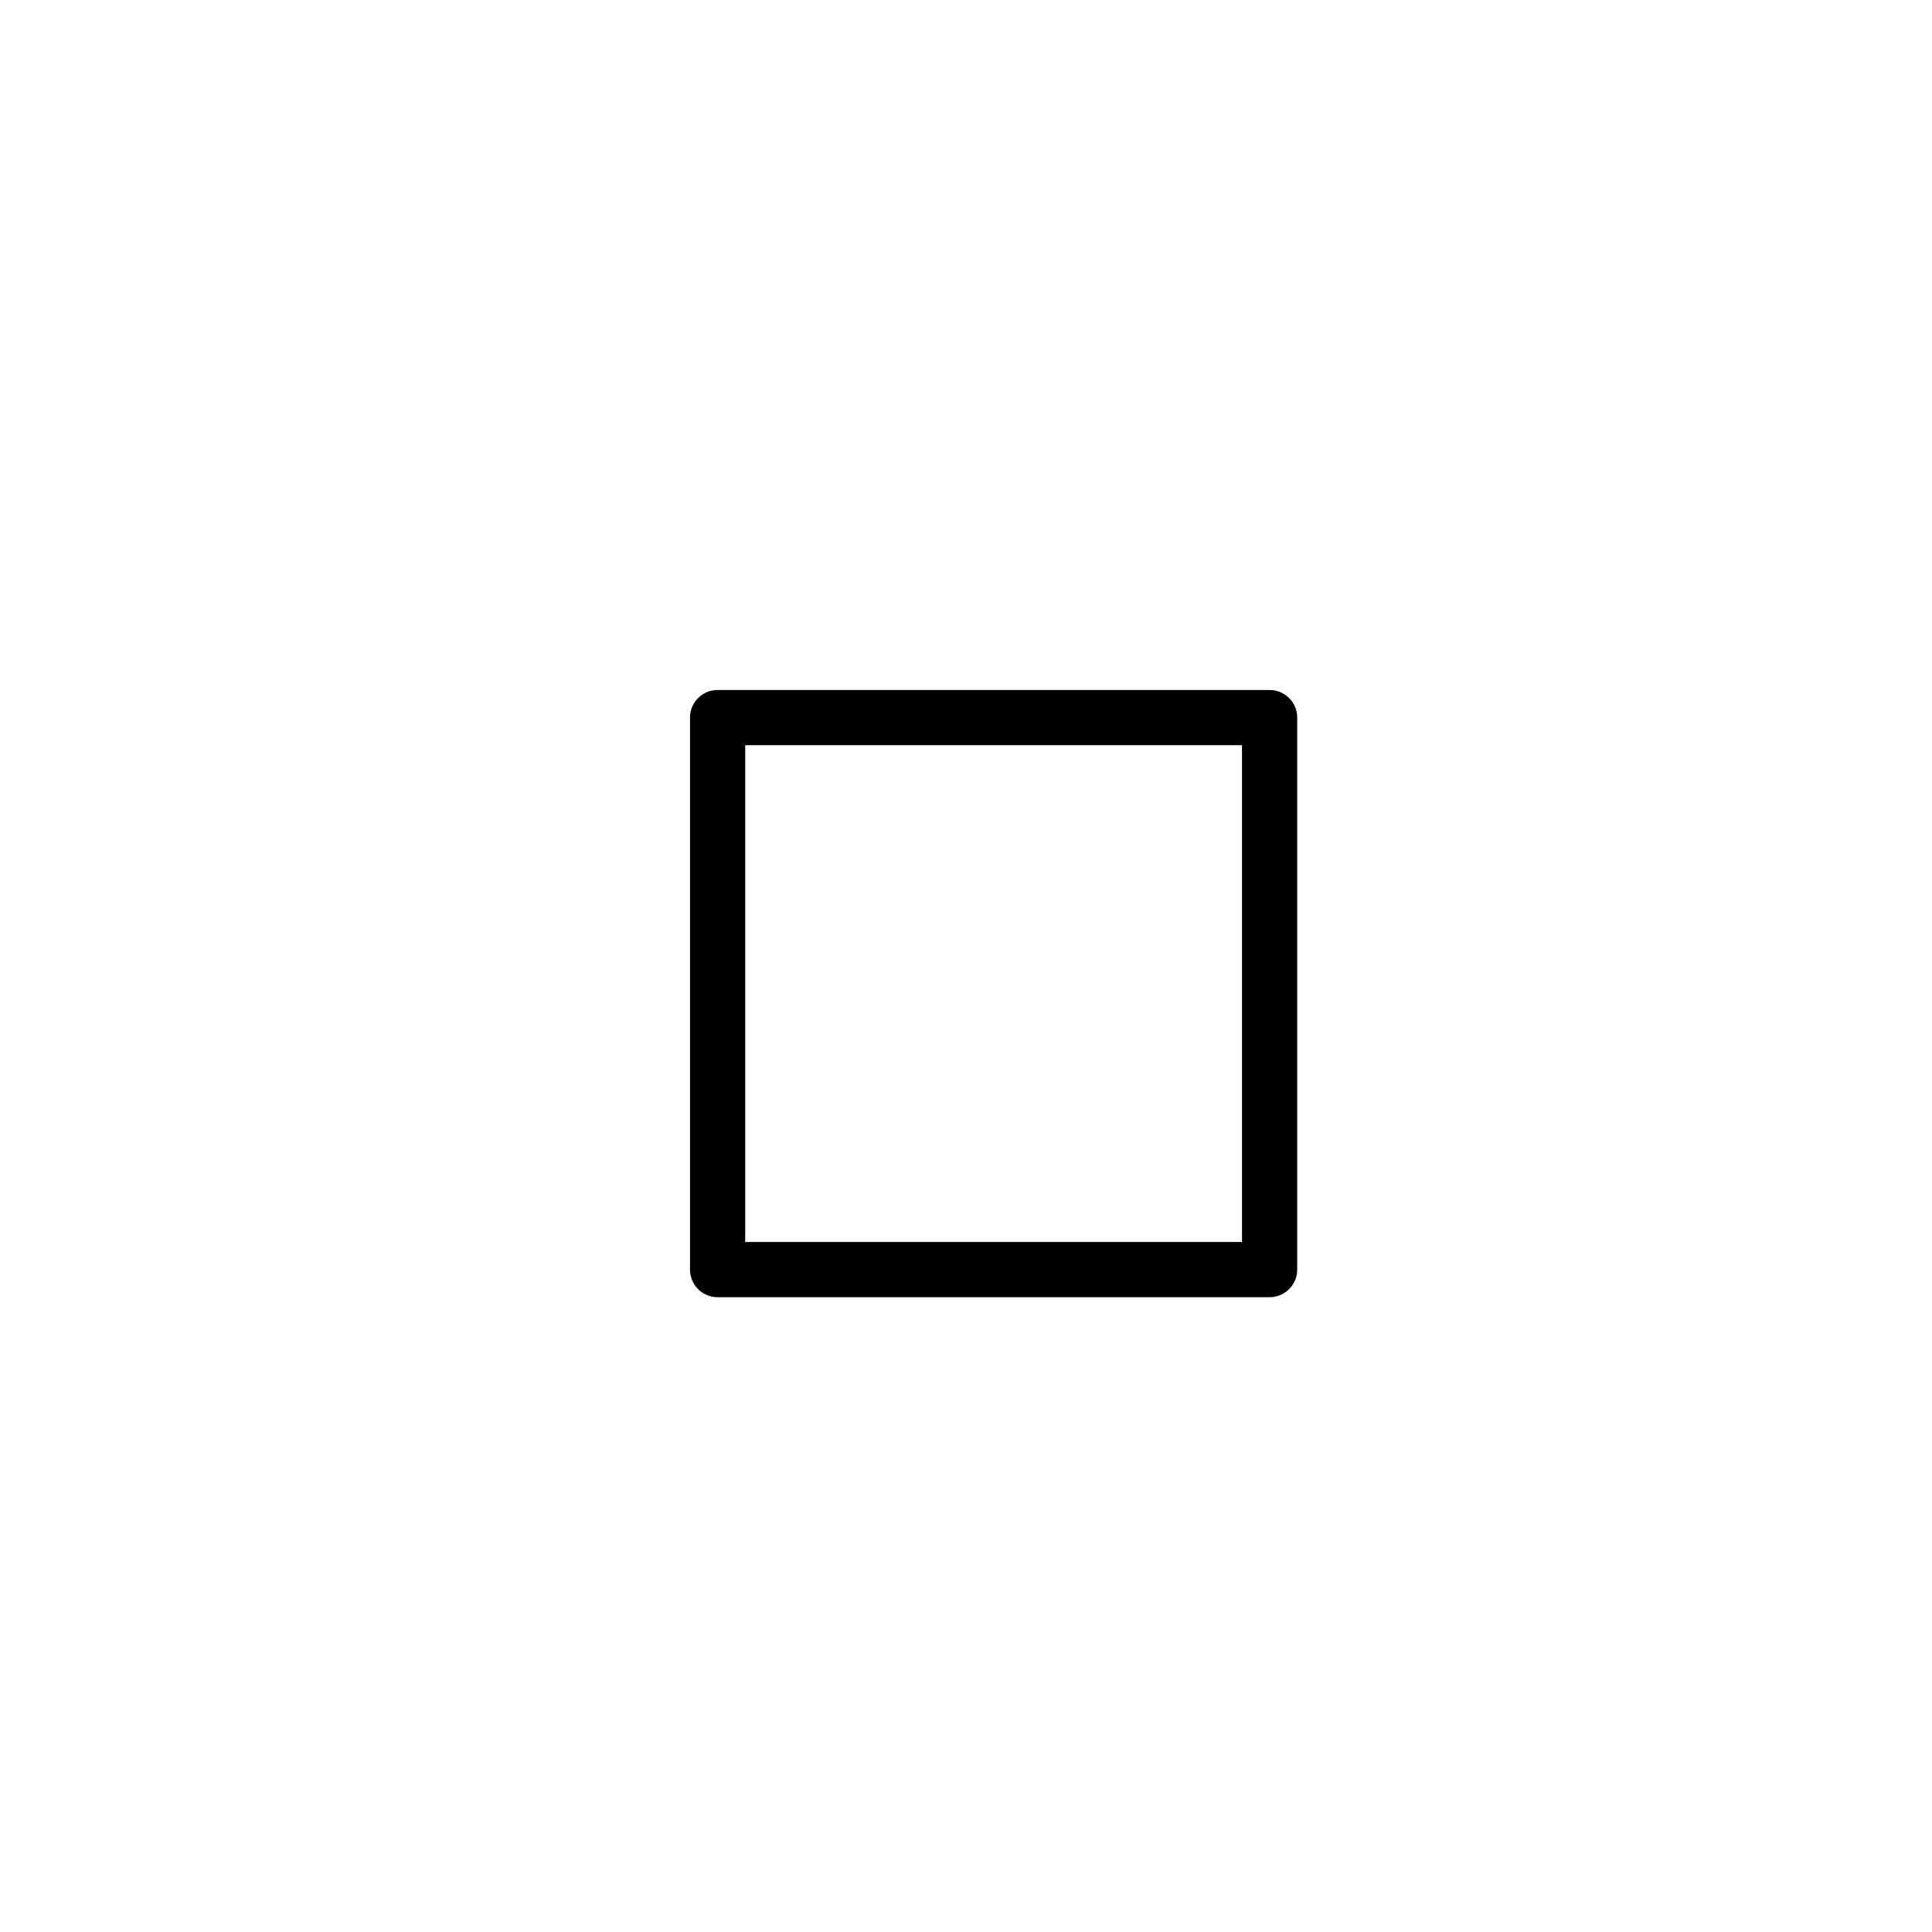
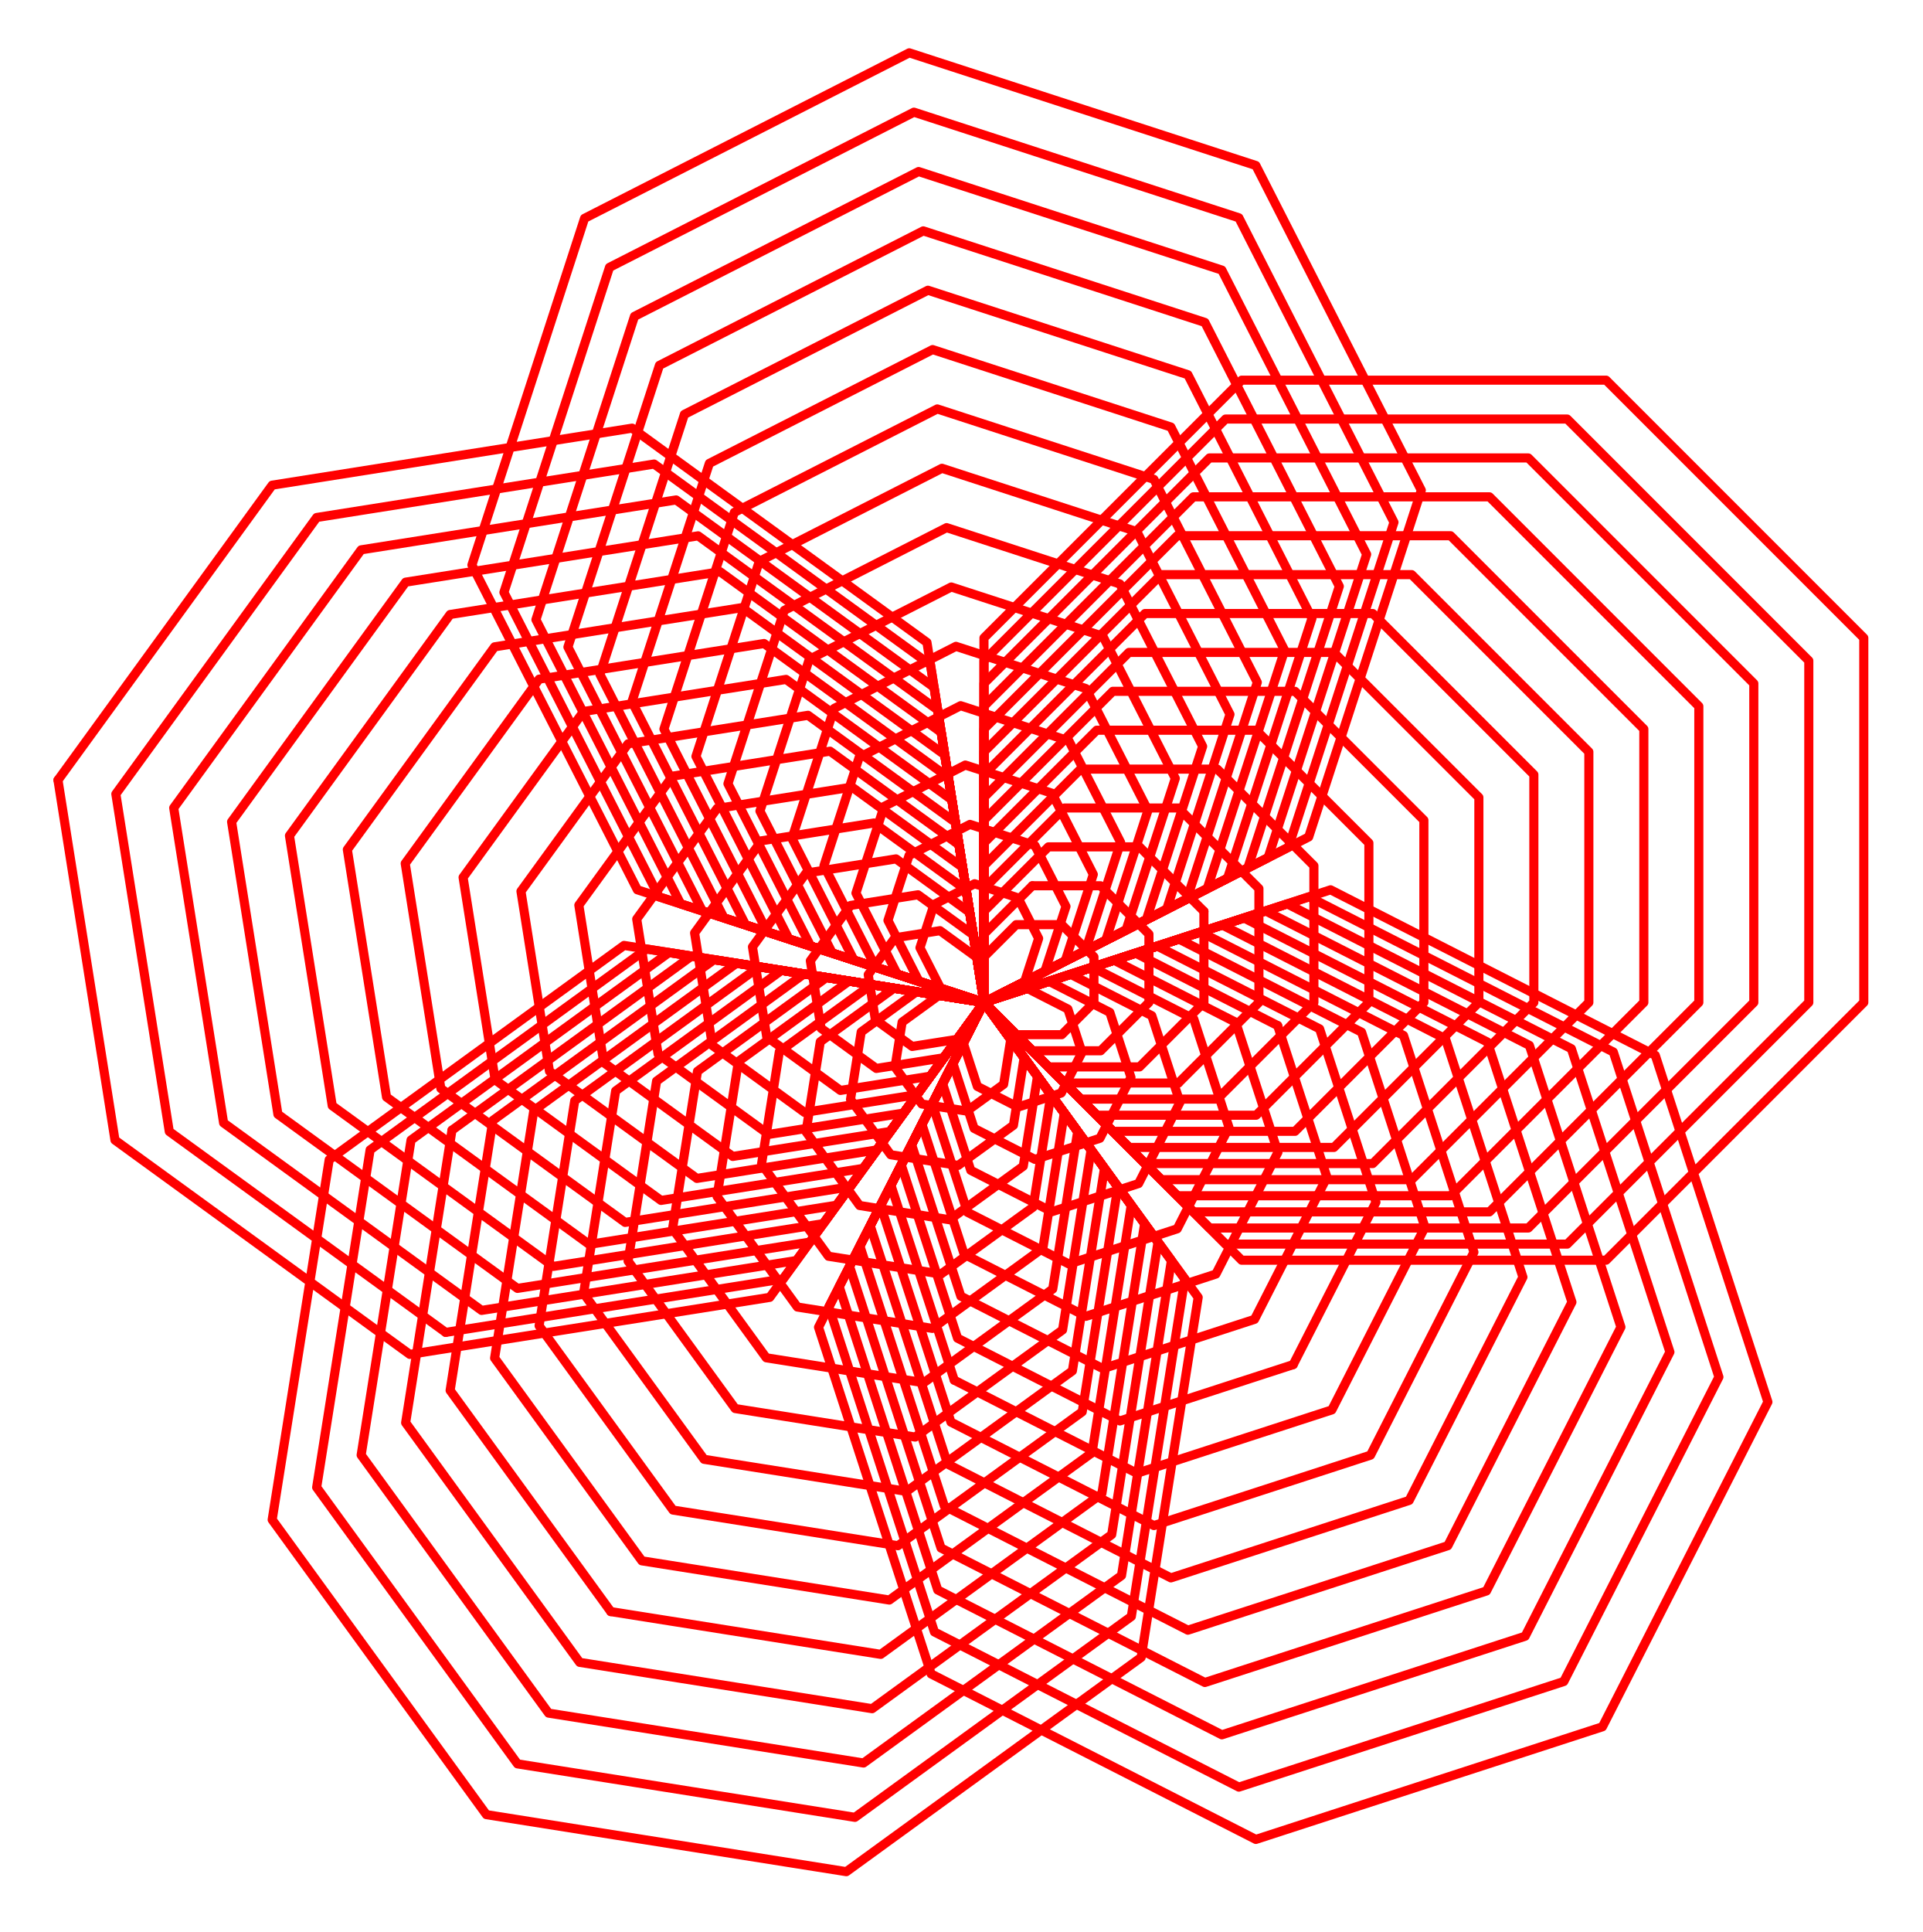
- <svg xmlns="http://www.w3.org/2000/svg" height="35.000" viewBox="-13.000 -13.000 35.000 35.000" width="35.000">
+ <svg xmlns="http://www.w3.org/2000/svg" height="424.000" viewBox="-216.000 -220.000 422.000 424.000" width="422.000">
  <line fill="none" stroke="none" stroke-linecap="round" stroke-width="2.0" x1="0.0" x2="0.0" y1="0.0" y2="0.0" />
  <polygon fill="none" fill-rule="evenodd" points="0.0,0.0 0.0,0.0 0.0,0.0" stroke-linejoin="round" />
-   <polyline fill="none" points="0.0,-0.0 10.0,-0.0 10.0,10.0 0.0,10 -1.8369701987210296e-15,1.7763568394002505e-15" stroke="#000" stroke-linecap="round" stroke-linejoin="round" />
+   <polyline fill="none" points="0.0,-0.0 6.123233995736766e-16,-10.0 7.071,-17.071 17.071,-17.071 24.142,-10 24.142,-5.329070518200751e-15 17.071,7.071 7.071,7.071 3.552713678800501e-15,6.217248937900877e-15 9.511,-3.09 18.421,1.45 21.511,10.96 16.971,19.87 7.46,22.961 -1.45,18.421 -4.54,8.91 -6.217248937900877e-15,1.2434497875801753e-14 5.878,8.09 4.314,17.967 -3.777,23.845 -13.654,22.281 -19.531,14.19 -17.967,4.314 -9.877,-1.564 -1.4210854715202004e-14,1.1102230246251565e-14 -5.878,8.09 -15.755,9.655 -23.845,3.777 -25.409,-6.1 -19.531,-14.19 -9.655,-15.755 -1.564,-9.877 -1.1546319456101628e-14,3.552713678800501e-15 -9.511,-3.09 -14.05,-12 -10.96,-21.511 -2.05,-26.051 7.46,-22.961 12,-14.05 8.91,-4.54 -5.329070518200751e-15,7.993605777301127e-15 -5.445643935786393e-14,-15 10.607,-25.607" stroke="#f00" stroke-linecap="round" stroke-linejoin="round" stroke-width="2.0" />
+   <polyline fill="none" points="10.607,-25.607 25.607,-25.607 36.213,-15 36.213,-1.1723955140041653e-13 25.607,10.607 10.607,10.607 7.105427357601002e-15,1.9539925233402755e-14 14.266,-4.635 27.631,2.175 32.266,16.44 25.456,29.806 11.19,34.441 -2.175,27.631 -6.81,13.365 8.881784197001252e-16,1.5987211554602254e-14 8.817,12.135 6.47,26.951 -5.665,35.767 -20.48,33.421 -29.297,21.286 -26.951,6.47 -14.815,-2.347 -1.2434497875801753e-14,1.509903313490213e-14 -8.817,12.135 -23.632,14.482 -35.767,5.665 -38.114,-9.15 -29.297,-21.286 -14.482,-23.632 -2.347,-14.815 -1.0658141036401503e-14,1.7763568394002505e-15 -14.266,-4.635 -21.076,-18 -16.44,-32.266 -3.075,-39.076 11.19,-34.441 18,-21.076 13.365,-6.81 7.105427357601002e-15,-5.329070518200751e-15 -1.2723155862204294e-13,-20 14.142,-34.142 34.142,-34.142 48.284,-20" stroke="#f00" stroke-linecap="round" stroke-linejoin="round" stroke-width="2.0" />
+   <polyline fill="none" points="48.284,-20 48.284,-3.446132268436486e-13 34.142,14.142 14.142,14.142 1.7763568394002505e-14,3.552713678800501e-15 19.021,-6.18 36.841,2.899 43.022,21.921 33.942,39.741 14.921,45.921 -2.899,36.841 -9.08,17.82 1.0658141036401503e-14,7.105427357601002e-15 11.756,16.18 8.627,35.934 -7.553,47.69 -27.307,44.561 -39.063,28.381 -35.934,8.627 -19.754,-3.129 3.552713678800501e-15,-4.884981308350689e-15 -11.756,16.18 -31.509,19.309 -47.69,7.553 -50.819,-12.2 -39.063,-28.381 -19.309,-31.509 -3.129,-19.754 1.7763568394002505e-15,-1.7763568394002505e-14 -19.021,-6.18 -28.101,-24 -21.921,-43.022 -4.1,-52.101 14.921,-45.921 24,-28.101 17.82,-9.08 1.7763568394002505e-14,-2.1316282072803006e-14 -2.348121697082206e-13,-25 17.678,-42.678 42.678,-42.678 60.355,-25 60.355,-6.359357485052897e-13 42.678,17.678" stroke="#f00" stroke-linecap="round" stroke-linejoin="round" stroke-width="2.0" />
+   <polyline fill="none" points="42.678,17.678 17.678,17.678 2.4868995751603507e-14,-3.552713678800501e-15 23.776,-7.725 46.052,3.624 53.777,27.401 42.427,49.676 18.651,57.401 -3.624,46.052 -11.35,22.275 7.105427357601002e-15,3.552713678800501e-15 14.695,20.225 10.784,44.918 -9.442,59.612 -34.134,55.701 -48.828,35.476 -44.918,10.784 -24.692,-3.911 -1.4210854715202004e-14,-0.0 -14.695,20.225 -39.387,24.136 -59.612,9.442 -63.523,-15.251 -48.828,-35.476 -24.136,-39.387 -3.911,-24.692 -1.7763568394002505e-15,-1.7763568394002505e-14 -23.776,-7.725 -35.126,-30.001 -27.401,-53.777 -5.126,-65.127 18.651,-57.401 30.001,-35.126 22.275,-11.35 2.4868995751603507e-14,-1.7763568394002505e-14 -3.831379657981415e-13,-30 21.213,-51.213 51.213,-51.213 72.426,-30 72.426,-1.0196288258157438e-12 51.213,21.213 21.213,21.213 5.3290705182007514e-14,7.105427357601002e-15" stroke="#f00" stroke-linecap="round" stroke-linejoin="round" stroke-width="2.0" />
+   <polyline fill="none" points="5.3290705182007514e-14,7.105427357601002e-15 28.532,-9.271 55.262,4.349 64.532,32.881 50.913,59.611 22.381,68.882 -4.349,55.262 -13.62,26.73 3.197442310920451e-14,1.7763568394002505e-14 17.634,24.271 12.941,53.901 -11.33,71.535 -40.961,66.842 -58.594,42.571 -53.901,12.941 -29.631,-4.693 1.4210854715202004e-14,-2.1316282072803006e-14 -17.634,24.271 -47.264,28.964 -71.535,11.33 -76.228,-18.301 -58.594,-42.571 -28.964,-47.264 -4.693,-29.631 2.4868995751603507e-14,-4.973799150320701e-14 -28.532,-9.271 -42.151,-36.001 -32.881,-64.532 -6.151,-78.152 22.381,-68.882 36.001,-42.151 26.73,-13.62 5.684341886080802e-14,-6.927791673660977e-14 -5.473954622914334e-13,-35 24.749,-59.749 59.749,-59.749 84.497,-35 84.497,-1.5489831639570184e-12 59.749,24.749 24.749,24.749 7.815970093361102e-14,-4.973799150320701e-14 33.287,-10.816 64.472,5.074" stroke="#f00" stroke-linecap="round" stroke-linejoin="round" stroke-width="2.0" />
+   <polyline fill="none" points="64.472,5.074 75.288,38.361 59.398,69.546 26.111,80.362 -5.074,64.472 -15.89,31.185 5.684341886080802e-14,-4.263256414560601e-14 20.572,28.316 15.097,62.885 -13.218,83.457 -47.787,77.982 -68.36,49.666 -62.885,15.097 -34.569,-5.475 2.842170943040401e-14,-6.217248937900877e-14 -20.572,28.316 -55.142,33.791 -83.457,13.218 -88.932,-21.351 -68.36,-49.666 -33.791,-55.142 -5.475,-34.569 3.375077994860476e-14,-8.526512829121202e-14 -33.287,-10.816 -49.177,-42.001 -38.361,-75.288 -7.176,-91.177 26.111,-80.362 42.001,-49.177 31.185,-15.89 7.105427357601002e-14,-8.526512829121202e-14 -7.438494264988549e-13,-40 28.284,-68.284 68.284,-68.284 96.569,-40 96.569,-2.0889956431346945e-12 68.284,28.284 28.284,28.284 6.394884621840902e-14,-7.460698725481052e-14 38.042,-12.361 73.683,5.799 86.043,43.841 67.884,79.481" stroke="#f00" stroke-linecap="round" stroke-linejoin="round" stroke-width="2.0" />
+   <polyline fill="none" points="67.884,79.481 29.841,91.842 -5.799,73.683 -18.16,35.64 7.105427357601002e-14,-5.684341886080802e-14 23.511,32.361 17.254,71.868 -15.107,95.38 -54.614,89.122 -78.126,56.762 -71.868,17.254 -39.508,-6.257 3.552713678800501e-14,-6.927791673660977e-14 -23.511,32.361 -63.019,38.618 -95.38,15.107 -101.637,-24.401 -78.126,-56.762 -38.618,-63.019 -6.257,-39.508 5.1514348342607263e-14,-9.237055564881302e-14 -38.042,-12.361 -56.202,-48.001 -43.841,-86.043 -8.201,-104.203 29.841,-91.842 48.001,-56.202 35.64,-18.16 7.105427357601002e-14,-8.881784197001252e-14 -9.681144774731365e-13,-45 31.82,-76.82 76.82,-76.82 108.64,-45 108.64,-2.6219026949547697e-12 76.82,31.82 31.82,31.82 7.460698725481052e-14,-8.881784197001252e-14 42.798,-13.906 82.893,6.524 96.799,49.321 76.369,89.417 33.571,103.322 -6.524,82.893" stroke="#f00" stroke-linecap="round" stroke-linejoin="round" stroke-width="2.0" />
+   <polyline fill="none" points="-6.524,82.893 -20.43,40.095 7.105427357601002e-14,-5.684341886080802e-14 26.45,36.406 19.411,80.852 -16.995,107.302 -61.441,100.263 -87.891,63.857 -80.852,19.411 -44.446,-7.04 4.973799150320701e-14,-8.970602038971265e-14 -26.45,36.406 -70.896,43.445 -107.302,16.995 -114.342,-27.451 -87.891,-63.857 -43.445,-70.896 -7.04,-44.446 5.062616992290714e-14,-1.2079226507921703e-13 -42.798,-13.906 -63.227,-54.001 -49.321,-96.799 -9.226,-117.228 33.571,-103.322 54.001,-63.227 40.095,-20.43 9.947598300641403e-14,-1.2789769243681803e-13 -1.1856071679972047e-12,-50 35.355,-85.355 85.355,-85.355 120.711,-50 120.711,-3.26139115713886e-12 85.355,35.355 35.355,35.355 1.2789769243681803e-13,-9.237055564881302e-14 47.553,-15.451 92.103,7.249 107.554,54.802 84.854,99.352 37.302,114.803 -7.249,92.103 -22.7,44.55 8.526512829121202e-14,-7.815970093361102e-14" stroke="#f00" stroke-linecap="round" stroke-linejoin="round" stroke-width="2.0" />
+   <polyline fill="none" points="8.526512829121202e-14,-7.815970093361102e-14 29.389,40.451 21.568,89.835 -18.883,119.225 -68.268,111.403 -97.657,70.952 -89.835,21.568 -49.384,-7.822 4.973799150320701e-14,-9.059419880941277e-14 -29.389,40.451 -78.774,48.273 -119.225,18.883 -127.046,-30.501 -97.657,-70.952 -48.273,-78.774 -7.822,-49.384 5.1514348342607263e-14,-1.3500311979441904e-13 -47.553,-15.451 -70.252,-60.001 -54.802,-107.554 -10.251,-130.254 37.302,-114.803 60.001,-70.252 44.55,-22.7 8.526512829121202e-14,-1.4921397450962104e-13 -1.520672476829077e-12,-55.0 38.891,-93.891 93.891,-93.891 132.782,-55 132.782,-4.04298816647497e-12 93.891,38.891 38.891,38.891 9.237055564881302e-14,-9.947598300641403e-14 52.308,-16.996 101.313,7.974 118.309,60.282 93.34,109.287 41.032,126.283 -7.974,101.313 -24.969,49.005 6.039613253960852e-14,-4.973799150320701e-14 32.328,44.496 23.724,98.819" stroke="#f00" stroke-linecap="round" stroke-linejoin="round" stroke-width="2.0" />
+   <polyline fill="none" points="23.724,98.819 -20.772,131.147 -75.095,122.543 -107.423,78.047 -98.819,23.724 -54.323,-8.604 1.4210854715202004e-14,-7.815970093361102e-14 -32.328,44.496 -86.651,53.1 -131.147,20.772 -139.751,-33.551 -107.423,-78.047 -53.1,-86.651 -8.604,-54.323 1.7763568394002505e-15,-1.4210854715202004e-13 -52.308,-16.996 -77.278,-66.001 -60.282,-118.309 -11.276,-143.279 41.032,-126.283 66.001,-77.278 49.005,-24.969 5.684341886080802e-14,-1.3145040611561853e-13 -1.9115820037995945e-12,-60 42.426,-102.426 102.426,-102.426 144.853,-60 144.853,-4.924061158817494e-12 102.426,42.426 42.426,42.426 5.684341886080802e-14,-9.947598300641403e-14 57.063,-18.541 110.524,8.698 129.065,65.762 101.825,119.222 44.762,137.763 -8.698,110.524 -27.239,53.46 2.1316282072803006e-14,-9.947598300641403e-14 35.267,48.541 25.881,107.802 -22.66,143.069 -81.921,133.683" stroke="#f00" stroke-linecap="round" stroke-linejoin="round" stroke-width="2.0" />
+   <polyline fill="none" points="-81.921,133.683 -117.188,85.142 -107.802,25.881 -59.261,-9.386 -4.263256414560601e-14,-1.1546319456101628e-13 -35.267,48.541 -94.528,57.927 -143.069,22.66 -152.456,-36.601 -117.188,-85.142 -57.927,-94.528 -9.386,-59.261 -2.4868995751603507e-14,-1.4210854715202004e-13 -57.063,-18.541 -84.303,-72.001 -65.762,-129.065 -12.301,-156.304 44.762,-137.763 72.001,-84.303 53.46,-27.239 7.105427357601002e-15,-1.7053025658242404e-13 -2.327416037672947e-12,-65 45.962,-110.962 110.962,-110.962 156.924,-65 156.924,-5.8548721426632255e-12 110.962,45.962 45.962,45.962 2.1316282072803006e-14,-1.3500311979441904e-13 61.819,-20.086 119.734,9.423 139.82,71.242 110.311,129.157 48.492,149.243 -9.423,119.734 -29.509,57.915 -1.7763568394002505e-14,-7.815970093361102e-14 38.206,52.586 28.038,116.786 -24.548,154.992 -88.748,144.824 -126.954,92.238 -116.786,28.038" stroke="#f00" stroke-linecap="round" stroke-linejoin="round" stroke-width="2.0" />
+   <polyline fill="none" points="-116.786,28.038 -64.2,-10.168 -5.684341886080802e-14,-1.1013412404281553e-13 -38.206,52.586 -102.406,62.754 -154.992,24.548 -165.16,-39.651 -126.954,-92.238 -62.754,-102.406 -10.168,-64.2 -2.6645352591003757e-14,-1.4210854715202004e-13 -61.819,-20.086 -91.328,-78.002 -71.242,-139.82 -13.327,-169.33 48.492,-149.243 78.002,-91.328 57.915,-29.509 0.0,-1.5987211554602254e-13 -2.7317037520901977e-12,-70 49.497,-119.497 119.497,-119.497 168.995,-70 168.995,-6.778577699151356e-12 119.497,49.497 49.497,49.497 1.4210854715202004e-14,-9.947598300641403e-14 66.574,-21.631 128.944,10.148 150.576,76.722 118.796,139.093 52.222,160.724 -10.148,128.944 -31.779,62.37 -3.552713678800501e-15,-9.237055564881302e-14 41.145,56.631 30.195,125.769 -26.437,166.914 -95.575,155.964 -136.72,99.333 -125.769,30.195 -69.138,-10.95 -5.684341886080802e-14,-1.474376176702208e-13" stroke="#f00" stroke-linecap="round" stroke-linejoin="round" stroke-width="2.0" />
+   <polyline fill="none" points="-5.684341886080802e-14,-1.474376176702208e-13 -41.145,56.631 -110.283,67.582 -166.914,26.437 -177.865,-42.702 -136.72,-99.333 -67.582,-110.283 -10.95,-69.138 -7.460698725481052e-14,-1.7053025658242404e-13 -66.574,-21.631 -98.353,-84.002 -76.722,-150.576 -14.352,-182.355 52.222,-160.724 84.002,-98.353 62.37,-31.779 -7.105427357601002e-15,-1.6697754290362354e-13 -3.1878943929086745e-12,-75 53.033,-128.033 128.033,-128.033 181.066,-75 181.066,-7.87281351222191e-12 128.033,53.033 53.033,53.033 0.0,-1.2079226507921703e-13 71.329,-23.176 138.155,10.873 161.331,82.202 127.282,149.028 55.952,172.204 -10.873,138.155 -34.049,66.825 -3.552713678800501e-14,-1.1368683772161603e-13 44.084,60.676 32.351,134.753 -28.325,178.837 -102.402,167.104 -146.485,106.428 -134.753,32.351 -74.077,-11.733 -8.526512829121202e-14,-1.2789769243681803e-13 -44.084,60.676 -118.161,72.409" stroke="#f00" stroke-linecap="round" stroke-linejoin="round" stroke-width="2.0" />
+   <polyline fill="none" points="-118.161,72.409 -178.837,28.325 -190.569,-45.752 -146.485,-106.428 -72.409,-118.161 -11.733,-74.077 -1.0302869668521453e-13,-1.8474111129762605e-13 -71.329,-23.176 -105.379,-90.002 -82.202,-161.331 -15.377,-195.38 55.952,-172.204 90.002,-105.379 66.825,-34.049 -2.842170943040401e-14,-1.9895196601282805e-13 -3.683275906496419e-12,-80 56.569,-136.569 136.569,-136.569 193.137,-80 193.137,-9.066525308298878e-12 136.569,56.569 56.569,56.569 -7.105427357601002e-15,-1.3500311979441904e-13 76.085,-24.721 147.365,11.598 172.086,87.682 135.767,158.963 59.683,183.684 -11.598,147.365 -36.319,71.281 -7.105427357601002e-15,-1.4210854715202004e-13 47.023,64.721 34.508,143.736 -30.213,190.759 -109.228,178.244 -156.251,113.523 -143.736,34.508 -79.015,-12.515 -7.105427357601002e-14,-1.8829382497642655e-13 -47.023,64.721 -126.038,77.236 -190.759,30.213 -203.274,-48.802" stroke="#f00" stroke-linecap="round" stroke-linejoin="round" stroke-width="2.0" />
+   <polyline fill="none" points="-203.274,-48.802 -156.251,-113.523 -77.236,-126.038 -12.515,-79.015 -4.263256414560601e-14,-2.2737367544323206e-13 -76.085,-24.721 -112.404,-96.002 -87.682,-172.086 -16.402,-208.406 59.683,-183.684 96.002,-112.404 71.281,-36.319 1.4210854715202004e-14,-2.3447910280083306e-13" stroke="#f00" stroke-linecap="round" stroke-linejoin="round" stroke-width="2.0" />
</svg>
